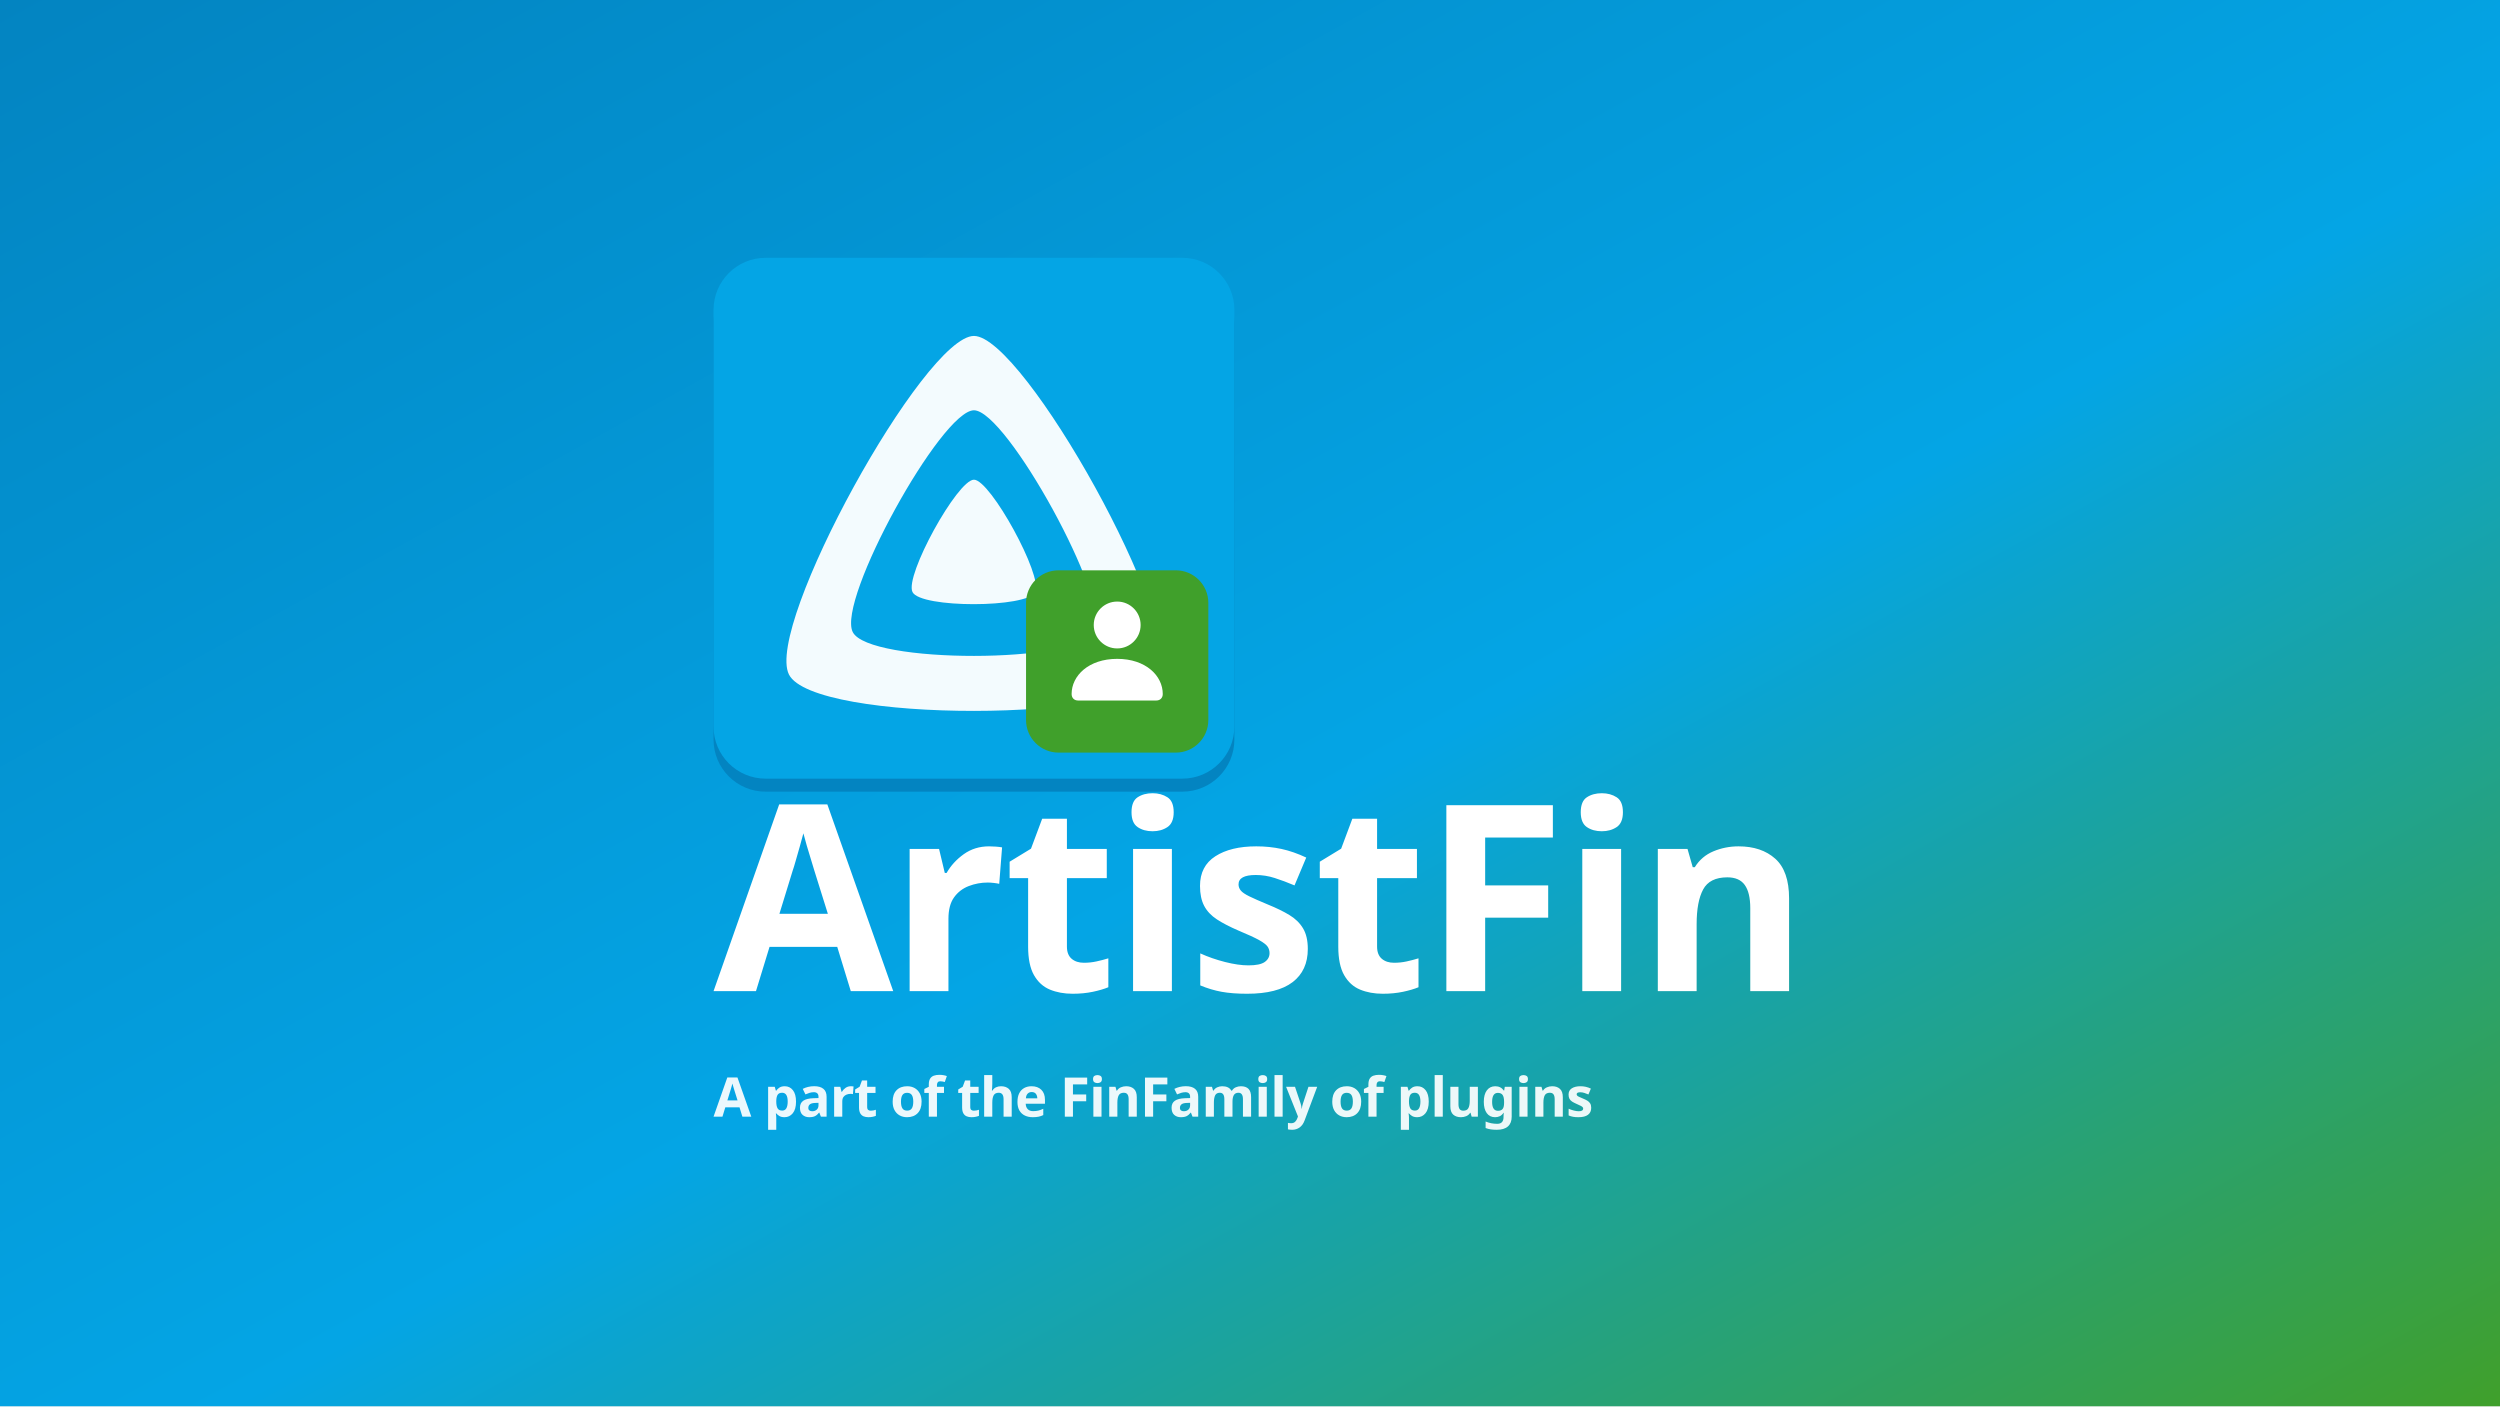
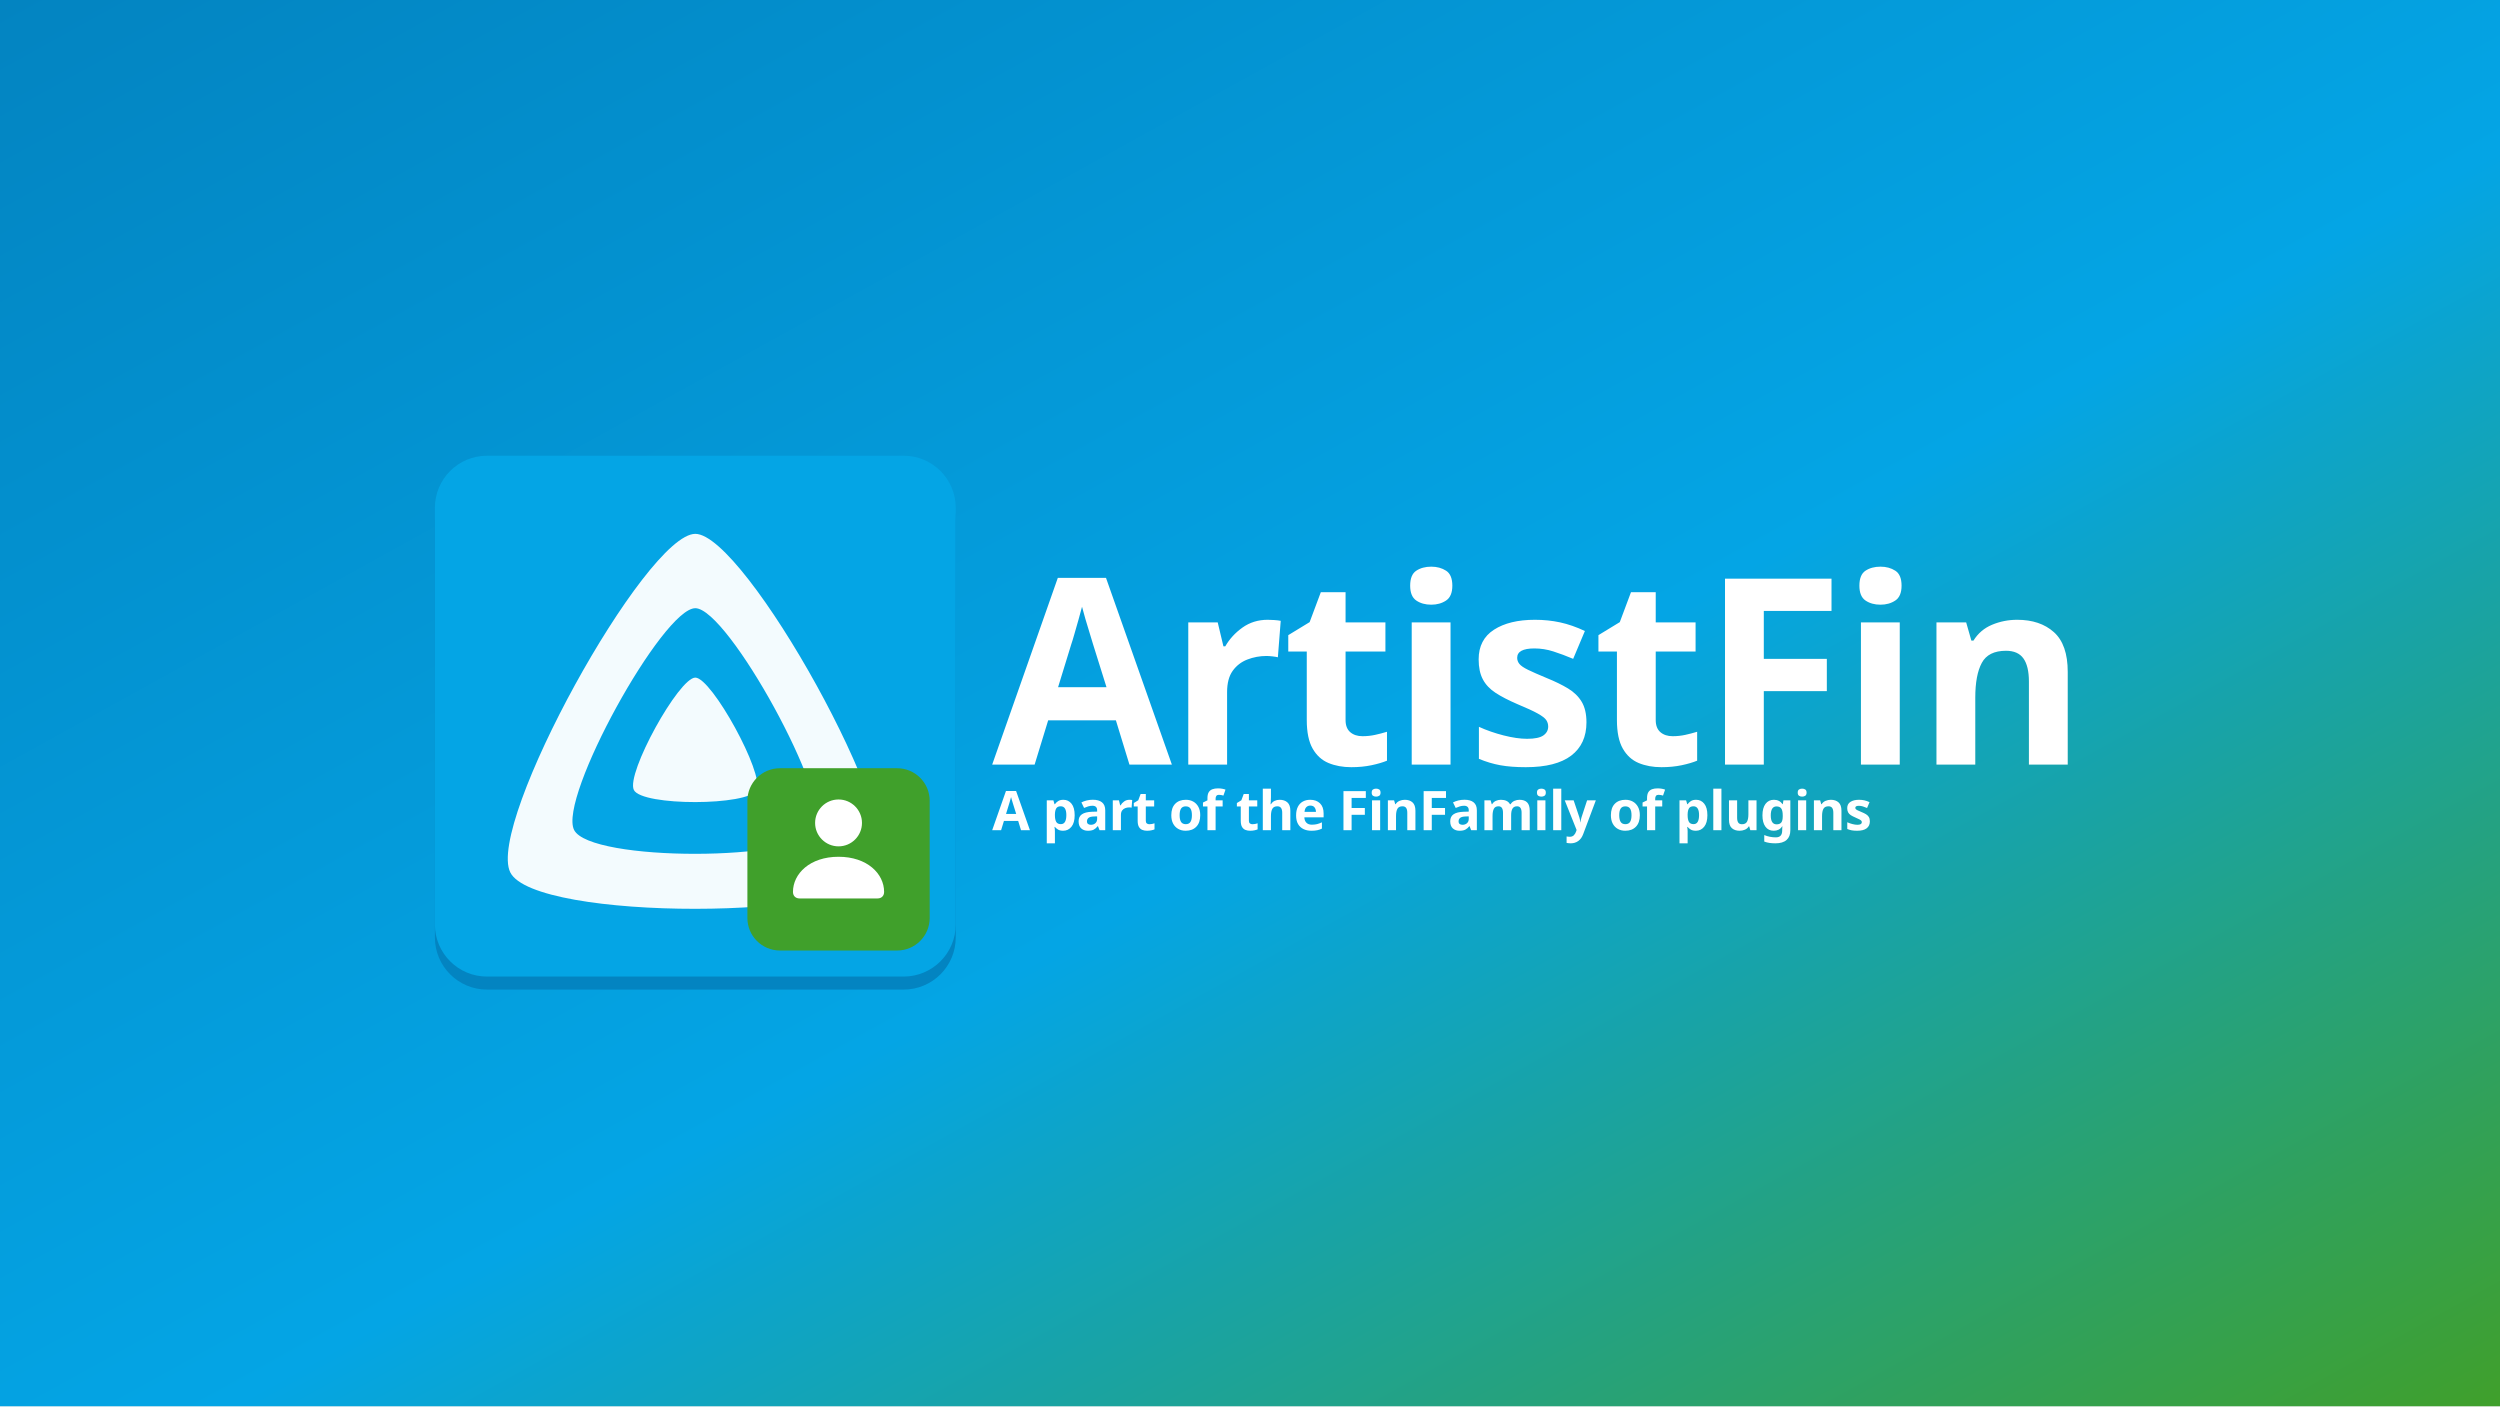
<svg xmlns="http://www.w3.org/2000/svg" width="1920" height="1080" viewBox="0 0 1920 1080">
  <defs>
    <linearGradient id="g" x1="0" y1="0" x2="1" y2="1">
      <stop offset="0%" stop-color="#0384c1" />
      <stop offset="55%" stop-color="#04a5e5" />
      <stop offset="100%" stop-color="#40a02b" />
    </linearGradient>
    <style type="text/css">
      .title {
        font-family: "Nunito", "Quicksand", "Comfortaa", "Arial Rounded MT Bold", ui-rounded, sans-serif;
        font-weight: 700;
        font-size: 200px;
        fill: #ffffff;
        letter-spacing: -0.015em;
      }
      .tagline {
        font-family: "Nunito", "Quicksand", "Comfortaa", "Arial Rounded MT Bold", ui-rounded, sans-serif;
        font-weight: 700;
        font-size: 42px;
        fill: #ffffff;
        letter-spacing: -0.015em;
-         opacity: 0.92;
      }
    </style>
  </defs>
  <rect width="1920" height="1080" fill="url(#g)" />
  <g transform="translate(960, 540)">
-     <g transform="translate(-412.00, -342.00)">
-       <g transform="translate(-40.00, -40.00) scale(10)">
+     <g transform="translate(-626.00, -190.00)">
+       <g transform="translate(-40.00, -40.00) scale(10.0)">
        <rect width="40" height="40" x="4" y="5" rx="4" fill="#0384c1" />
        <rect width="40" height="40" x="4" y="4" rx="4" fill="#04a5e5" />
        <path fill="#ffffff" opacity="0.95" d="M 24 10 C 20.19 10 7.92 32.24 9.79 36 C 11.66 39.75 36.36 39.71 38.21 36 C 40.25 32.29 27.81 10 24 10 Z M 33.31 32.74 C 32.1 35.17 15.92 35.2 14.69 32.74 C 13.46 30.28 21.5 15.71 24 15.71 C 26.5 15.71 34.52 30.31 33.31 32.74 Z M 24 21.04 C 22.74 21.04 18.66 28.42 19.28 29.67 C 19.9 30.92 28.1 30.9 28.71 29.67 C 29.32 28.44 25.26 21.04 24 21.04 Z" />
        <rect width="14" height="14" x="28" y="28" rx="2.5" fill="#40a02b" />
        <circle cx="35" cy="32.2" r="1.8" fill="#ffffff" />
        <path fill="#ffffff" d="M 35 34.8 C 32.8 34.8 31.5 36.1 31.5 37.5 C 31.5 37.8 31.7 38 32 38 H 38 C 38.3 38 38.5 37.8 38.5 37.5 C 38.5 36.1 37.2 34.8 35 34.8 Z" />
      </g>
-       <text class="title" x="0" y="408.00" dominant-baseline="hanging">ArtistFin</text>
-       <text class="tagline" x="0" y="627.00" dominant-baseline="hanging">A part of the FinFamily of plugins</text>
+       <text class="title" x="428.00" y="82.00" dominant-baseline="hanging">ArtistFin</text>
+       <text class="tagline" x="428.00" y="255.00" dominant-baseline="hanging">A part of the FinFamily of plugins</text>
    </g>
  </g>
</svg>
